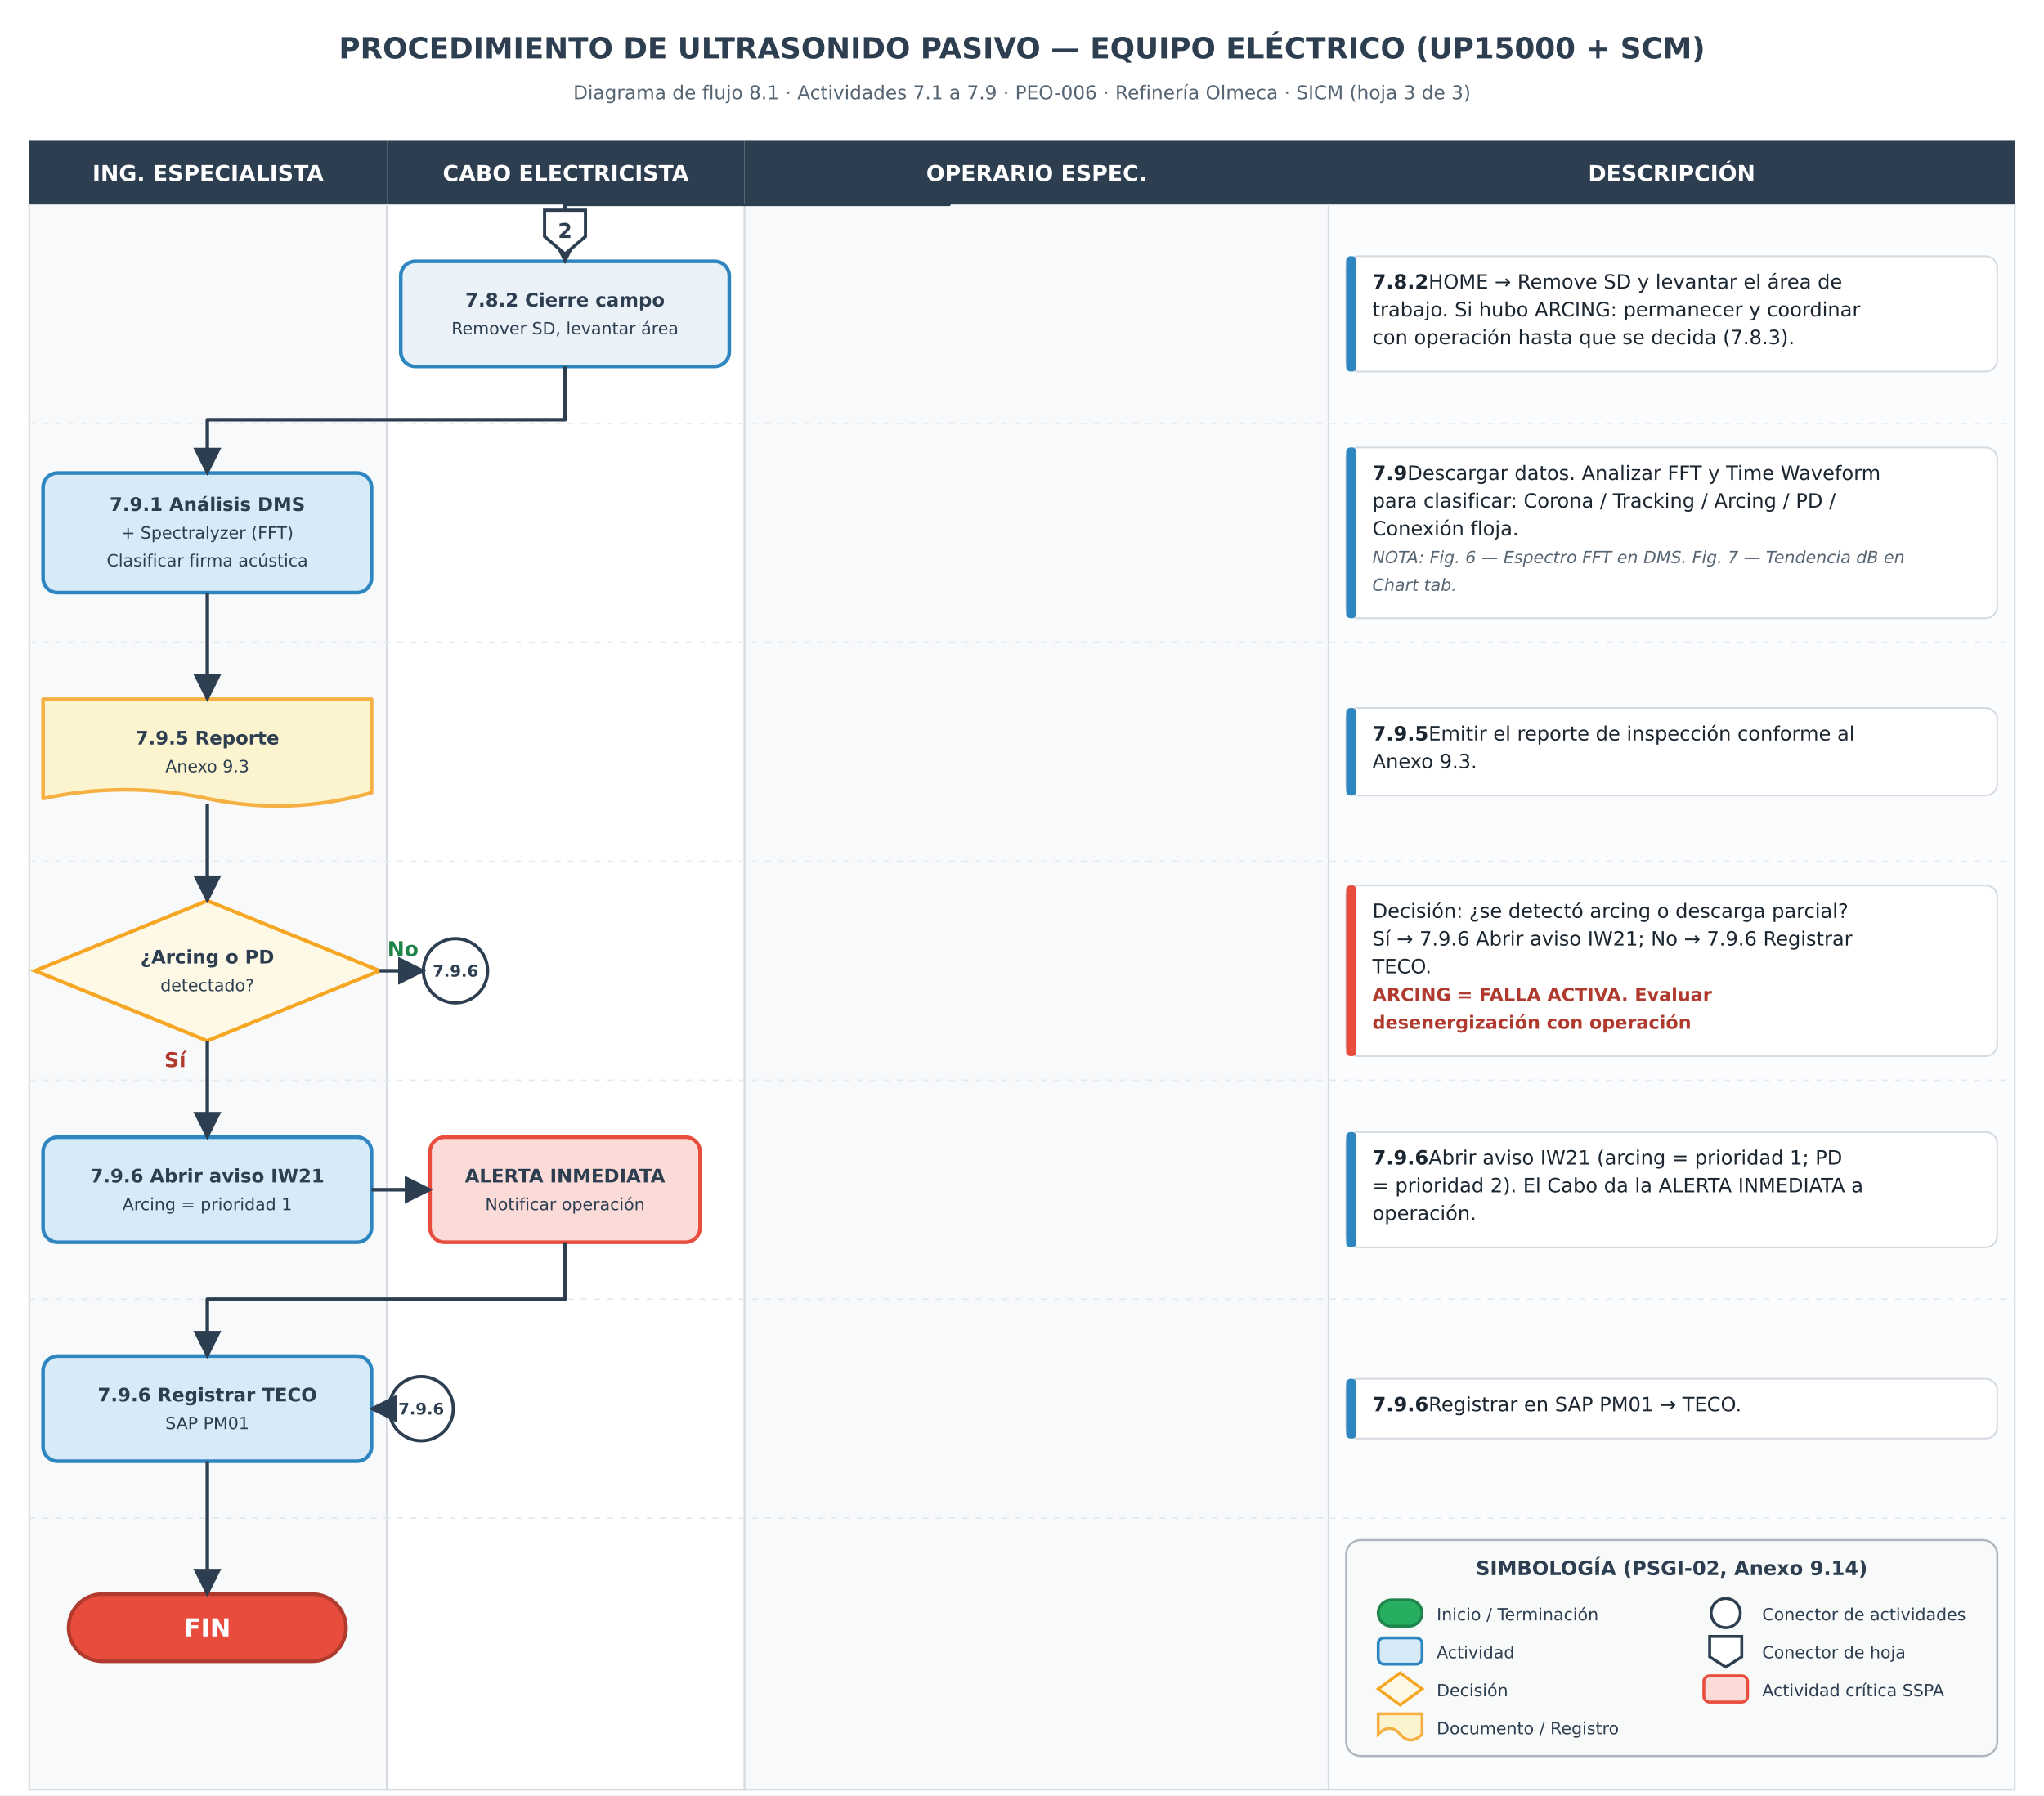
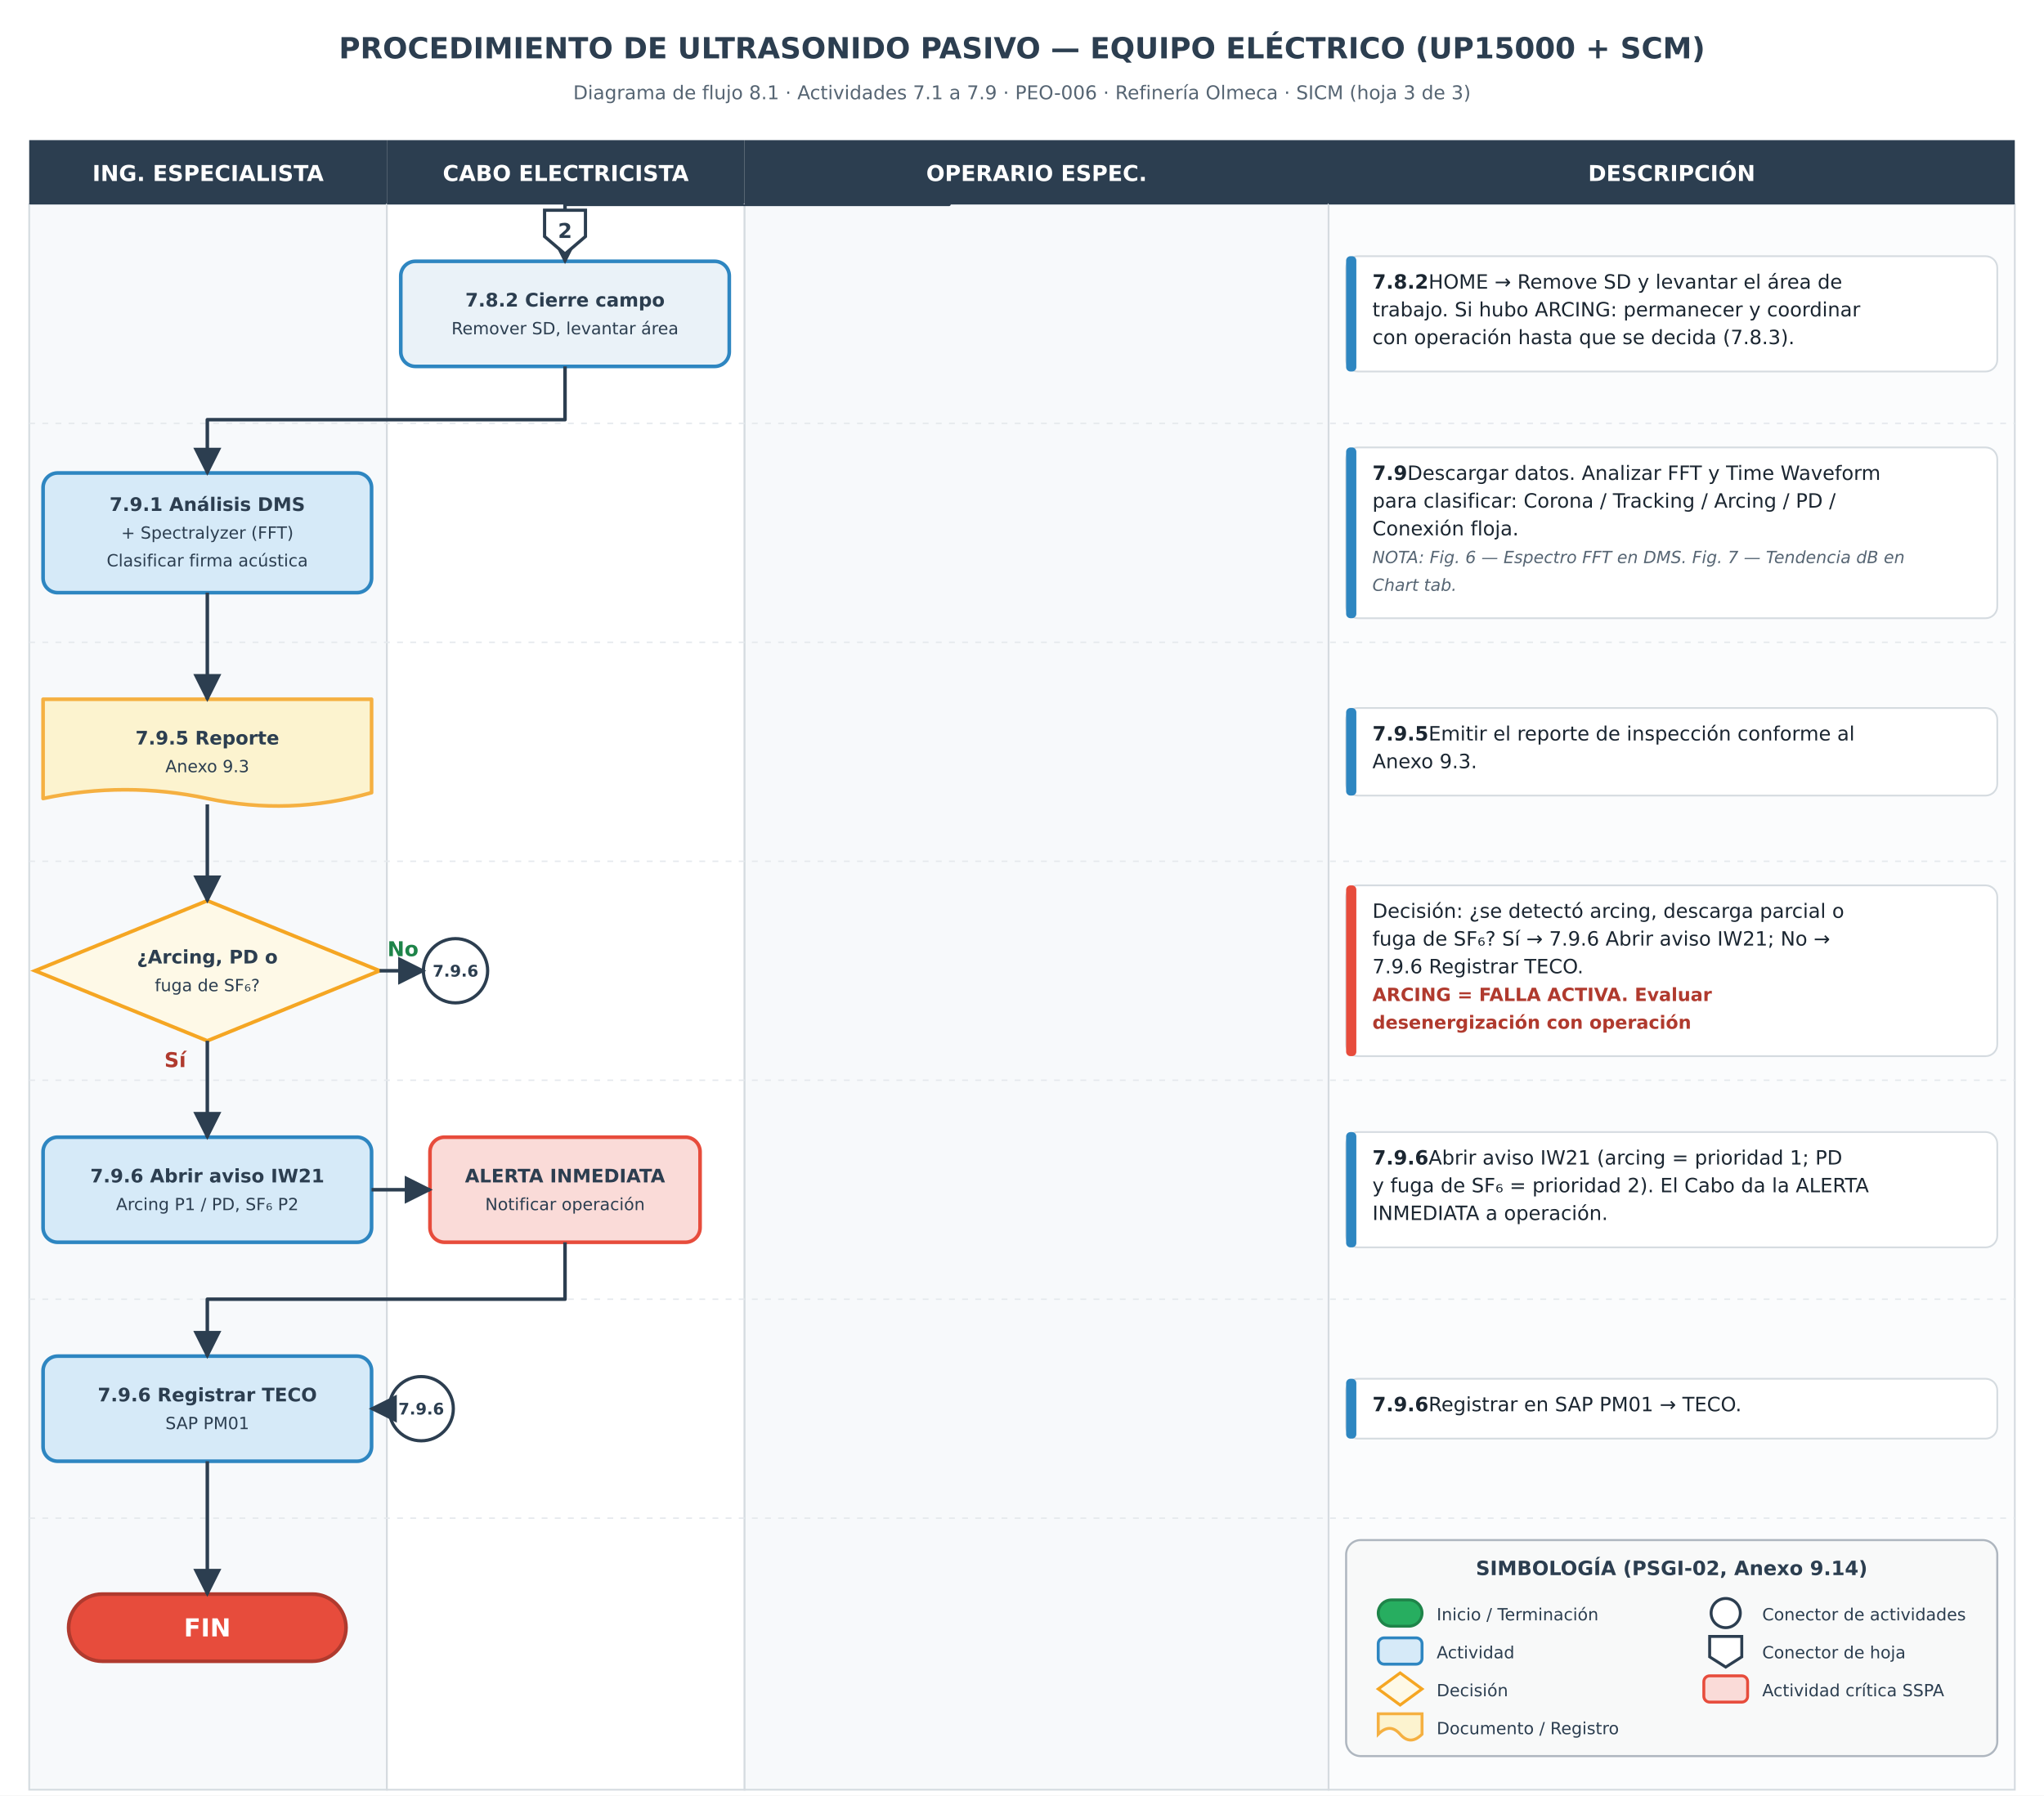
<svg xmlns="http://www.w3.org/2000/svg" width="1400" height="1230" viewBox="0 0 1400 1230" font-family="DejaVu Sans, Liberation Sans, Arial, sans-serif">
  <defs>
    <marker id="ah" viewBox="0 0 10 10" refX="9" refY="5" markerWidth="8" markerHeight="8" orient="auto-start-reverse">
      <path d="M0,0 L10,5 L0,10 z" fill="#2c3e50" />
    </marker>
    <clipPath id="cl">
      <rect x="0" y="140" width="1400" height="1050" />
    </clipPath>
  </defs>
  <rect width="1400" height="1230" fill="#ffffff" />
  <text x="700.0" y="40" font-size="20" font-weight="bold" fill="#2c3e50" text-anchor="middle">PROCEDIMIENTO DE ULTRASONIDO PASIVO — EQUIPO ELÉCTRICO (UP15000 + SCM)</text>
  <text x="700.0" y="68" font-size="13" fill="#566573" text-anchor="middle">Diagrama de flujo 8.1 · Actividades 7.1 a 7.9 · PEO-006 · Refinería Olmeca · SICM (hoja 3 de 3)</text>
  <rect x="20" y="140" width="245" height="1086" fill="#f7f9fb" stroke="#d5dbe0" stroke-width="1.2" />
  <rect x="20" y="96" width="245" height="44" fill="#2c3e50" />
  <text x="142.5" y="124" font-size="15" font-weight="bold" fill="#fff" text-anchor="middle">ING. ESPECIALISTA</text>
  <rect x="265" y="140" width="245" height="1086" fill="#ffffff" stroke="#d5dbe0" stroke-width="1.2" />
  <rect x="265" y="96" width="245" height="44" fill="#2c3e50" />
  <text x="387.5" y="124" font-size="15" font-weight="bold" fill="#fff" text-anchor="middle">CABO ELECTRICISTA</text>
  <rect x="510" y="140" width="400" height="1086" fill="#f7f9fb" stroke="#d5dbe0" stroke-width="1.2" />
  <rect x="510" y="96" width="400" height="44" fill="#2c3e50" />
  <text x="710.0" y="124" font-size="15" font-weight="bold" fill="#fff" text-anchor="middle">OPERARIO ESPEC.</text>
  <rect x="910" y="140" width="470" height="1086" fill="#fbfcfd" stroke="#d5dbe0" stroke-width="1.2" />
  <rect x="910" y="96" width="470" height="44" fill="#2c3e50" />
  <text x="1145.0" y="124" font-size="15" font-weight="bold" fill="#fff" text-anchor="middle">DESCRIPCIÓN</text>
  <line x1="20" y1="290" x2="1380" y2="290" stroke="#e5e9ed" stroke-width="1" stroke-dasharray="4 5" />
  <line x1="20" y1="440" x2="1380" y2="440" stroke="#e5e9ed" stroke-width="1" stroke-dasharray="4 5" />
  <line x1="20" y1="590" x2="1380" y2="590" stroke="#e5e9ed" stroke-width="1" stroke-dasharray="4 5" />
  <line x1="20" y1="740" x2="1380" y2="740" stroke="#e5e9ed" stroke-width="1" stroke-dasharray="4 5" />
  <line x1="20" y1="890" x2="1380" y2="890" stroke="#e5e9ed" stroke-width="1" stroke-dasharray="4 5" />
  <line x1="20" y1="1040" x2="1380" y2="1040" stroke="#e5e9ed" stroke-width="1" stroke-dasharray="4 5" />
  <g clip-path="url(#cl)">
    <g transform="translate(0,-1950)">
      <rect x="47.0" y="192.0" width="190" height="46" rx="23" fill="#27ae60" stroke="#1e8449" stroke-width="2.5" />
      <text x="142" y="221" font-size="17" font-weight="bold" fill="#fff" text-anchor="middle" font-style="normal">INICIO</text>
      <rect x="29.5" y="329.0" width="225" height="72" rx="10" fill="#d6eaf8" stroke="#2e86c1" stroke-width="2.5" />
      <text x="142" y="360" font-size="12.8" font-weight="bold" fill="#2c3e50" text-anchor="middle" font-style="normal">7.1 Emitir Orden SAP</text>
      <text x="142" y="379" font-size="11.5" font-weight="normal" fill="#2c3e50" text-anchor="middle" font-style="normal">PM01 + Ruta DMS</text>
      <rect x="29.5" y="479.0" width="225" height="72" rx="10" fill="#d6eaf8" stroke="#2e86c1" stroke-width="2.5" />
      <text x="142" y="510" font-size="12.8" font-weight="bold" fill="#2c3e50" text-anchor="middle" font-style="normal">7.2 Configurar UP15000</text>
      <text x="142" y="529" font-size="11.5" font-weight="normal" fill="#2c3e50" text-anchor="middle" font-style="normal">SCM + Electrical + 40kHz</text>
      <rect x="274.5" y="629.0" width="225" height="72" rx="10" fill="#fadbd8" stroke="#e74c3c" stroke-width="2.5" />
      <text x="387" y="660" font-size="12.8" font-weight="bold" fill="#2c3e50" text-anchor="middle" font-style="normal">7.3.1 PTP + AST</text>
      <text x="387" y="679" font-size="11.5" font-weight="normal" fill="#2c3e50" text-anchor="middle" font-style="normal">NFPA 70E / NOM-029</text>
      <rect x="274.5" y="779.0" width="225" height="72" rx="10" fill="#fadbd8" stroke="#e74c3c" stroke-width="2.5" />
      <text x="387" y="810" font-size="12.8" font-weight="bold" fill="#2c3e50" text-anchor="middle" font-style="normal">7.3.3 Verificar gabinetes</text>
      <text x="387" y="829" font-size="11.5" font-weight="normal" fill="#2c3e50" text-anchor="middle" font-style="normal">CERRADOS y energizados</text>
      <rect x="525.0" y="929.0" width="250" height="72" rx="10" fill="#eaf2f8" stroke="#2e86c1" stroke-width="2.5" />
      <text x="650" y="950" font-size="12.8" font-weight="bold" fill="#2c3e50" text-anchor="middle" font-style="normal">7.4 ESCANEO GROSS</text>
      <text x="650" y="969" font-size="11.5" font-weight="normal" fill="#2c3e50" text-anchor="middle" font-style="normal">Sensibilidad alta (S=70)</text>
      <text x="650" y="988" font-size="11.5" font-weight="normal" fill="#2c3e50" text-anchor="middle" font-style="normal">Barrido general del equipo</text>
      <polygon points="650,1067.0 768.0,1115 650,1163.0 532.0,1115" fill="#fef9e7" stroke="#f5a623" stroke-width="2.5" />
      <text x="650" y="1110" font-size="12.8" font-weight="bold" fill="#2c3e50" text-anchor="middle" font-style="normal">¿Señal</text>
      <text x="650" y="1129" font-size="11.5" font-weight="normal" fill="#2c3e50" text-anchor="middle" font-style="normal">detectada?</text>
      <rect x="525.0" y="1229.0" width="250" height="72" rx="10" fill="#fcf3cf" stroke="#f5b041" stroke-width="2.5" />
      <text x="650" y="1260" font-size="12.8" font-weight="bold" fill="#2c3e50" text-anchor="middle" font-style="normal">7.5 ESCANEO FINE</text>
      <text x="650" y="1279" font-size="11.5" font-weight="normal" fill="#2c3e50" text-anchor="middle" font-style="normal">Reducir S, localizar fuente</text>
      <rect x="784.0" y="1237.0" width="122" height="56" rx="10" fill="#e8f8f0" stroke="#27ae60" stroke-width="2.5" />
      <text x="845" y="1270" font-size="12.8" font-weight="bold" fill="#2c3e50" text-anchor="middle" font-style="normal">SAVE “Normal”</text>
      <rect x="525.0" y="1379.0" width="250" height="72" rx="10" fill="#fcf3cf" stroke="#f5b041" stroke-width="2.5" />
      <text x="650" y="1410" font-size="12.8" font-weight="bold" fill="#2c3e50" text-anchor="middle" font-style="normal">7.6 ESCUCHAR</text>
      <text x="650" y="1429" font-size="11.5" font-weight="normal" fill="#2c3e50" text-anchor="middle" font-style="normal">Identificar firma acústica</text>
      <rect x="525.0" y="1529.0" width="250" height="72" rx="10" fill="#fadbd8" stroke="#e74c3c" stroke-width="2.5" />
      <text x="650" y="1560" font-size="12.8" font-weight="bold" fill="#2c3e50" text-anchor="middle" font-style="normal">7.7.1 Grabar WAV + Foto</text>
      <text x="650" y="1579" font-size="11.5" font-weight="normal" fill="#2c3e50" text-anchor="middle" font-style="normal">FFT → Record → Save</text>
      <rect x="525.0" y="1679.0" width="250" height="72" rx="10" fill="#eaf2f8" stroke="#2e86c1" stroke-width="2.5" />
      <text x="650" y="1710" font-size="12.8" font-weight="bold" fill="#2c3e50" text-anchor="middle" font-style="normal">7.7.4 Registrar Temp IR</text>
      <text x="650" y="1729" font-size="11.5" font-weight="normal" fill="#2c3e50" text-anchor="middle" font-style="normal">+ datos complementarios</text>
      <polygon points="650,1817.0 768.0,1865 650,1913.0 532.0,1865" fill="#fef9e7" stroke="#f5a623" stroke-width="2.5" />
      <text x="650" y="1860" font-size="12.8" font-weight="bold" fill="#2c3e50" text-anchor="middle" font-style="normal">¿Más puntos</text>
      <text x="650" y="1879" font-size="11.5" font-weight="normal" fill="#2c3e50" text-anchor="middle" font-style="normal">en la ruta?</text>
      <rect x="525.0" y="1979.0" width="250" height="72" rx="10" fill="#eaf2f8" stroke="#2e86c1" stroke-width="2.5" />
      <text x="650" y="2010" font-size="12.8" font-weight="bold" fill="#2c3e50" text-anchor="middle" font-style="normal">7.8.1 Verificar registros</text>
      <text x="650" y="2029" font-size="11.5" font-weight="normal" fill="#2c3e50" text-anchor="middle" font-style="normal">Guardados en la ruta</text>
      <rect x="274.5" y="2129.0" width="225" height="72" rx="10" fill="#eaf2f8" stroke="#2e86c1" stroke-width="2.5" />
      <text x="387" y="2160" font-size="12.8" font-weight="bold" fill="#2c3e50" text-anchor="middle" font-style="normal">7.8.2 Cierre campo</text>
      <text x="387" y="2179" font-size="11.5" font-weight="normal" fill="#2c3e50" text-anchor="middle" font-style="normal">Remover SD, levantar área</text>
      <rect x="29.5" y="2274.0" width="225" height="82" rx="10" fill="#d6eaf8" stroke="#2e86c1" stroke-width="2.5" />
      <text x="142" y="2300" font-size="12.8" font-weight="bold" fill="#2c3e50" text-anchor="middle" font-style="normal">7.9.1 Análisis DMS</text>
      <text x="142" y="2319" font-size="11.5" font-weight="normal" fill="#2c3e50" text-anchor="middle" font-style="normal">+ Spectralyzer (FFT)</text>
      <text x="142" y="2338" font-size="11.5" font-weight="normal" fill="#2c3e50" text-anchor="middle" font-style="normal">Clasificar firma acústica</text>
      <path d="M29.5,2429.0 H254.5 V2493.0 Q198.25,2509.0 142,2497.0 T29.5,2497.0 Z" fill="#fcf3cf" stroke="#f5b041" stroke-width="2.5" stroke-linejoin="round" />
      <text x="142" y="2460" font-size="12.8" font-weight="bold" fill="#2c3e50" text-anchor="middle" font-style="normal">7.9.5 Reporte</text>
      <text x="142" y="2479" font-size="11.5" font-weight="normal" fill="#2c3e50" text-anchor="middle" font-style="normal">Anexo 9.3</text>
      <polygon points="142,2567.0 260.0,2615 142,2663.0 24.0,2615" fill="#fef9e7" stroke="#f5a623" stroke-width="2.5" />
-       <text x="142" y="2610" font-size="12.8" font-weight="bold" fill="#2c3e50" text-anchor="middle" font-style="normal">¿Arcing o PD</text>
-       <text x="142" y="2629" font-size="11.5" font-weight="normal" fill="#2c3e50" text-anchor="middle" font-style="normal">detectado?</text>
+       <text x="142" y="2610" font-size="12.8" font-weight="bold" fill="#2c3e50" text-anchor="middle" font-style="normal">¿Arcing, PD o</text>
+       <text x="142" y="2629" font-size="11.5" font-weight="normal" fill="#2c3e50" text-anchor="middle" font-style="normal">fuga de SF₆?</text>
      <rect x="29.5" y="2729.0" width="225" height="72" rx="10" fill="#d6eaf8" stroke="#2e86c1" stroke-width="2.5" />
      <text x="142" y="2760" font-size="12.8" font-weight="bold" fill="#2c3e50" text-anchor="middle" font-style="normal">7.9.6 Abrir aviso IW21</text>
-       <text x="142" y="2779" font-size="11.5" font-weight="normal" fill="#2c3e50" text-anchor="middle" font-style="normal">Arcing = prioridad 1</text>
+       <text x="142" y="2779" font-size="11.5" font-weight="normal" fill="#2c3e50" text-anchor="middle" font-style="normal">Arcing P1 / PD, SF₆ P2</text>
      <rect x="294.5" y="2729.0" width="185" height="72" rx="10" fill="#fadbd8" stroke="#e74c3c" stroke-width="2.5" />
      <text x="387" y="2760" font-size="12.8" font-weight="bold" fill="#2c3e50" text-anchor="middle" font-style="normal">ALERTA INMEDIATA</text>
      <text x="387" y="2779" font-size="11.5" font-weight="normal" fill="#2c3e50" text-anchor="middle" font-style="normal">Notificar operación</text>
      <rect x="29.5" y="2879.0" width="225" height="72" rx="10" fill="#d6eaf8" stroke="#2e86c1" stroke-width="2.5" />
      <text x="142" y="2910" font-size="12.8" font-weight="bold" fill="#2c3e50" text-anchor="middle" font-style="normal">7.9.6 Registrar TECO</text>
      <text x="142" y="2929" font-size="11.5" font-weight="normal" fill="#2c3e50" text-anchor="middle" font-style="normal">SAP PM01</text>
      <rect x="47.0" y="3042.0" width="190" height="46" rx="23" fill="#e74c3c" stroke="#b03a2e" stroke-width="2.5" />
      <text x="142" y="3071" font-size="17" font-weight="bold" fill="#fff" text-anchor="middle" font-style="normal">FIN</text>
      <circle cx="312.0" cy="2615" r="22" fill="#fff" stroke="#2c3e50" stroke-width="2.2" />
      <text x="312.0" y="2619" font-size="11" font-weight="bold" fill="#2c3e50" text-anchor="middle" font-style="normal">7.9.6</text>
      <circle cx="288.5" cy="2915" r="22" fill="#fff" stroke="#2c3e50" stroke-width="2.2" />
      <text x="288.5" y="2919" font-size="11" font-weight="bold" fill="#2c3e50" text-anchor="middle" font-style="normal">7.9.6</text>
      <path d="M142,238.0 V329.0" fill="none" stroke="#2c3e50" stroke-width="2.4" marker-end="url(#ah)" stroke-linejoin="round" />
      <path d="M142,401.0 V479.0" fill="none" stroke="#2c3e50" stroke-width="2.4" marker-end="url(#ah)" stroke-linejoin="round" />
      <path d="M142,551.0 V590.0 H387 V629.0" fill="none" stroke="#2c3e50" stroke-width="2.4" marker-end="url(#ah)" stroke-linejoin="round" />
      <path d="M387,701.0 V779.0" fill="none" stroke="#2c3e50" stroke-width="2.4" marker-end="url(#ah)" stroke-linejoin="round" />
      <path d="M387,851.0 V890.0 H650 V929.0" fill="none" stroke="#2c3e50" stroke-width="2.4" marker-end="url(#ah)" stroke-linejoin="round" />
      <path d="M650,1001.0 V1067.0" fill="none" stroke="#2c3e50" stroke-width="2.4" marker-end="url(#ah)" stroke-linejoin="round" />
      <path d="M650,1163.0 V1229.0" fill="none" stroke="#2c3e50" stroke-width="2.4" marker-end="url(#ah)" stroke-linejoin="round" />
      <text x="628" y="1185.0" font-size="14" font-weight="bold" fill="#b03a2e" text-anchor="middle" font-style="normal">Sí</text>
      <path d="M768.0,1115 H845 V1237.0" fill="none" stroke="#2c3e50" stroke-width="2.4" marker-end="url(#ah)" stroke-linejoin="round" />
      <text x="792.0" y="1105" font-size="14" font-weight="bold" fill="#1e8449" text-anchor="middle" font-style="normal">No</text>
      <path d="M650,1301.0 V1379.0" fill="none" stroke="#2c3e50" stroke-width="2.4" marker-end="url(#ah)" stroke-linejoin="round" />
      <path d="M650,1451.0 V1529.0" fill="none" stroke="#2c3e50" stroke-width="2.4" marker-end="url(#ah)" stroke-linejoin="round" />
      <path d="M650,1601.0 V1679.0" fill="none" stroke="#2c3e50" stroke-width="2.4" marker-end="url(#ah)" stroke-linejoin="round" />
      <path d="M650,1751.0 V1817.0" fill="none" stroke="#2c3e50" stroke-width="2.4" marker-end="url(#ah)" stroke-linejoin="round" />
      <path d="M845,1293.0 V1784.0 H650" fill="none" stroke="#2c3e50" stroke-width="2.4" stroke-linejoin="round" />
      <path d="M532.0,1865 H480 V965 H525.0" fill="none" stroke="#2c3e50" stroke-width="2.4" marker-end="url(#ah)" stroke-linejoin="round" />
      <text x="506.0" y="1855" font-size="14" font-weight="bold" fill="#b03a2e" text-anchor="middle" font-style="normal">Sí</text>
      <path d="M650,1913.0 V1979.0" fill="none" stroke="#2c3e50" stroke-width="2.4" marker-end="url(#ah)" stroke-linejoin="round" />
      <text x="674" y="1931.0" font-size="14" font-weight="bold" fill="#1e8449" text-anchor="middle" font-style="normal">No</text>
      <path d="M650,2051.0 V2090.0 H387 V2129.0" fill="none" stroke="#2c3e50" stroke-width="2.4" marker-end="url(#ah)" stroke-linejoin="round" />
      <path d="M387,2201.0 V2237.5 H142 V2274.0" fill="none" stroke="#2c3e50" stroke-width="2.4" marker-end="url(#ah)" stroke-linejoin="round" />
      <path d="M142,2356.0 V2429.0" fill="none" stroke="#2c3e50" stroke-width="2.4" marker-end="url(#ah)" stroke-linejoin="round" />
      <path d="M142,2501.0 V2567.0" fill="none" stroke="#2c3e50" stroke-width="2.4" marker-end="url(#ah)" stroke-linejoin="round" />
      <path d="M142,2663.0 V2729.0" fill="none" stroke="#2c3e50" stroke-width="2.4" marker-end="url(#ah)" stroke-linejoin="round" />
      <text x="120" y="2681.0" font-size="14" font-weight="bold" fill="#b03a2e" text-anchor="middle" font-style="normal">Sí</text>
      <path d="M254.5,2765 H294.5" fill="none" stroke="#2c3e50" stroke-width="2.4" marker-end="url(#ah)" stroke-linejoin="round" />
      <path d="M387,2801.0 V2840.0 H142 V2879.0" fill="none" stroke="#2c3e50" stroke-width="2.4" marker-end="url(#ah)" stroke-linejoin="round" />
      <path d="M260.0,2615 H290.0" fill="none" stroke="#2c3e50" stroke-width="2.4" marker-end="url(#ah)" stroke-linejoin="round" />
      <text x="276.0" y="2605" font-size="14" font-weight="bold" fill="#1e8449" text-anchor="middle" font-style="normal">No</text>
      <path d="M266.5,2915 H254.5" fill="none" stroke="#2c3e50" stroke-width="2.4" marker-end="url(#ah)" stroke-linejoin="round" />
      <path d="M142,2951.0 V3042.0" fill="none" stroke="#2c3e50" stroke-width="2.4" marker-end="url(#ah)" stroke-linejoin="round" />
      <rect x="922" y="325.5" width="446" height="79" rx="8" fill="#ffffff" stroke="#d5dbe0" stroke-width="1.2" />
      <rect x="922" y="325.5" width="7" height="79" rx="3" fill="#2e86c1" />
      <text x="940" y="347.75" font-size="13.5" fill="#1b2631">
        <tspan font-weight="bold">7.1  </tspan>Emitir orden SAP PM01. Crear o verificar la</text>
      <text x="940" y="366.75" font-size="13.5" font-weight="normal" fill="#1b2631" text-anchor="start" font-style="normal">ruta Electrical en Ultratrend DMS y cargarla a la</text>
      <text x="940" y="385.75" font-size="13.5" font-weight="normal" fill="#1b2631" text-anchor="start" font-style="normal">SD card.</text>
      <rect x="922" y="475.5" width="446" height="79" rx="8" fill="#ffffff" stroke="#d5dbe0" stroke-width="1.2" />
      <rect x="922" y="475.5" width="7" height="79" rx="3" fill="#2e86c1" />
      <text x="940" y="497.75" font-size="13.5" fill="#1b2631">
        <tspan font-weight="bold">7.2  </tspan>SD card → Encender → Setup:</text>
      <text x="940" y="516.75" font-size="13.5" font-weight="normal" fill="#1b2631" text-anchor="start" font-style="normal">Application=Electrical, SCM, 40 kHz, S=70.</text>
      <text x="940" y="535.75" font-size="11.5" font-weight="normal" fill="#566573" text-anchor="start" font-style="italic">NOTA: Fig. 2 — Seleccionar “Electrical” en menú Applications</text>
      <rect x="922" y="606.5" width="446" height="117" rx="8" fill="#ffffff" stroke="#d5dbe0" stroke-width="1.2" />
      <rect x="922" y="606.5" width="7" height="117" rx="3" fill="#e74c3c" />
      <text x="940" y="628.75" font-size="13.5" fill="#1b2631">
        <tspan font-weight="bold">7.3.1  </tspan>Elaborar PTP y AST (100% de firmas).</text>
      <text x="940" y="647.75" font-size="13.5" font-weight="normal" fill="#1b2631" text-anchor="start" font-style="normal">Verificar etiqueta de arco (IEEE 1584), PPE</text>
      <text x="940" y="666.75" font-size="13.5" font-weight="normal" fill="#1b2631" text-anchor="start" font-style="normal">Category y distancias de aproximación.</text>
      <text x="940" y="685.75" font-size="12.5" font-weight="bold" fill="#b03a2e" text-anchor="start" font-style="normal">ACTIVIDAD CRÍTICA — Distancias NFPA 70E</text>
      <text x="940" y="704.75" font-size="12.5" font-weight="bold" fill="#b03a2e" text-anchor="start" font-style="normal">Table 130.4(E)(a)</text>
      <rect x="922" y="756.5" width="446" height="117" rx="8" fill="#ffffff" stroke="#d5dbe0" stroke-width="1.2" />
      <rect x="922" y="756.5" width="7" height="117" rx="3" fill="#e74c3c" />
      <text x="940" y="778.75" font-size="13.5" fill="#1b2631">
        <tspan font-weight="bold">7.3.3  </tspan>Verificar que TODOS los gabinetes estén</text>
      <text x="940" y="797.75" font-size="13.5" font-weight="normal" fill="#1b2631" text-anchor="start" font-style="normal">CERRADOS y asegurados. Colocar EPP y conectar</text>
      <text x="940" y="816.75" font-size="13.5" font-weight="normal" fill="#1b2631" text-anchor="start" font-style="normal">audífonos.</text>
      <text x="940" y="835.75" font-size="12.5" font-weight="bold" fill="#b03a2e" text-anchor="start" font-style="normal">NUNCA insertar el UP15000 en aberturas de</text>
      <text x="940" y="854.75" font-size="12.5" font-weight="bold" fill="#b03a2e" text-anchor="start" font-style="normal">equipo eléctrico</text>
      <rect x="922" y="916.0" width="446" height="98" rx="8" fill="#ffffff" stroke="#d5dbe0" stroke-width="1.2" />
      <rect x="922" y="916.0" width="7" height="98" rx="3" fill="#2e86c1" />
      <text x="940" y="938.25" font-size="13.5" fill="#1b2631">
        <tspan font-weight="bold">7.4  </tspan>Técnica Gross-to-Fine: escanear en todas</text>
      <text x="940" y="957.25" font-size="13.5" font-weight="normal" fill="#1b2631" text-anchor="start" font-style="normal">direcciones a distancia segura.</text>
      <text x="940" y="976.25" font-size="11.5" font-weight="normal" fill="#566573" text-anchor="start" font-style="italic">NOTA: Fig. 3 — Ajustar S=70, codos pegados al cuerpo,</text>
      <text x="940" y="995.25" font-size="11.5" font-weight="normal" fill="#566573" text-anchor="start" font-style="italic">distancia segura</text>
      <rect x="922" y="1066.0" width="446" height="98" rx="8" fill="#ffffff" stroke="#d5dbe0" stroke-width="1.2" />
      <rect x="922" y="1066.0" width="7" height="98" rx="3" fill="#2e86c1" />
      <text x="940" y="1088.25" font-size="13.5" font-weight="normal" fill="#1b2631" text-anchor="start" font-style="normal">Decisión: ¿hay emisión acústica anormal? Sí → 7.5</text>
      <text x="940" y="1107.25" font-size="13.5" font-weight="normal" fill="#1b2631" text-anchor="start" font-style="normal">Escaneo Fine.</text>
      <text x="940" y="1126.25" font-size="12.5" font-weight="normal" fill="#1e8449" text-anchor="start" font-style="normal">No → guardar “Normal” y pasar a la decisión de más</text>
      <text x="940" y="1145.25" font-size="12.5" font-weight="normal" fill="#1e8449" text-anchor="start" font-style="normal">puntos.</text>
      <rect x="922" y="1206.5" width="446" height="117" rx="8" fill="#ffffff" stroke="#d5dbe0" stroke-width="1.2" />
      <rect x="922" y="1206.5" width="7" height="117" rx="3" fill="#2e86c1" />
      <text x="940" y="1228.75" font-size="13.5" fill="#1b2631">
        <tspan font-weight="bold">7.5  </tspan>Reducir sensibilidad progresivamente. Usar</text>
      <text x="940" y="1247.75" font-size="13.5" font-weight="normal" fill="#1b2631" text-anchor="start" font-style="normal">rubber focusing probe. Aislar la fuente exacta del</text>
      <text x="940" y="1266.75" font-size="13.5" font-weight="normal" fill="#1b2631" text-anchor="start" font-style="normal">sonido. Mantener distancia segura.</text>
      <text x="940" y="1285.75" font-size="12.5" font-weight="normal" fill="#1e8449" text-anchor="start" font-style="normal">Rama No: SAVE “Normal” (sin hallazgo) y continuar en</text>
      <text x="940" y="1304.75" font-size="12.5" font-weight="normal" fill="#1e8449" text-anchor="start" font-style="normal">la decisión de más puntos.</text>
-       <rect x="922" y="1356.5" width="446" height="117" rx="8" fill="#ffffff" stroke="#d5dbe0" stroke-width="1.2" />
-       <rect x="922" y="1356.5" width="7" height="117" rx="3" fill="#e74c3c" />
-       <text x="940" y="1378.75" font-size="13.5" fill="#1b2631">
+       <rect x="922" y="1337.5" width="446" height="155" rx="8" fill="#ffffff" stroke="#d5dbe0" stroke-width="1.2" />
+       <rect x="922" y="1337.5" width="7" height="155" rx="3" fill="#e74c3c" />
+       <text x="940" y="1359.75" font-size="13.5" fill="#1b2631">
        <tspan font-weight="bold">7.6  </tspan>Corona = zumbido estable | Tracking =</text>
-       <text x="940" y="1397.75" font-size="13.5" font-weight="normal" fill="#1b2631" text-anchor="start" font-style="normal">crepitar | Arcing = estallidos | PD = pulsos</text>
-       <text x="940" y="1416.75" font-size="13.5" font-weight="normal" fill="#1b2631" text-anchor="start" font-style="normal">rítmicos | Conexión floja = zumbido a 120 Hz.</text>
-       <text x="940" y="1435.75" font-size="12.5" font-weight="bold" fill="#b03a2e" text-anchor="start" font-style="normal">ARCING: reportarlo de inmediato a operación;</text>
-       <text x="940" y="1454.75" font-size="12.5" font-weight="bold" fill="#b03a2e" text-anchor="start" font-style="normal">NO abrir el gabinete</text>
+       <text x="940" y="1378.75" font-size="13.5" font-weight="normal" fill="#1b2631" text-anchor="start" font-style="normal">crepitar | Arcing = estallidos | PD = pulsos</text>
+       <text x="940" y="1397.75" font-size="13.5" font-weight="normal" fill="#1b2631" text-anchor="start" font-style="normal">rítmicos | Conexión floja = zumbido a 120 Hz |</text>
+       <text x="940" y="1416.75" font-size="13.5" font-weight="normal" fill="#1b2631" text-anchor="start" font-style="normal">Fuga de SF₆ = siseo continuo localizado (confirmar</text>
+       <text x="940" y="1435.75" font-size="13.5" font-weight="normal" fill="#1b2631" text-anchor="start" font-style="normal">con detector, 7.6.2 a 7.6.4).</text>
+       <text x="940" y="1454.75" font-size="12.5" font-weight="bold" fill="#b03a2e" text-anchor="start" font-style="normal">ARCING: reportarlo de inmediato a operación;</text>
+       <text x="940" y="1473.75" font-size="12.5" font-weight="bold" fill="#b03a2e" text-anchor="start" font-style="normal">NO abrir el gabinete</text>
      <rect x="922" y="1516.0" width="446" height="98" rx="8" fill="#ffffff" stroke="#d5dbe0" stroke-width="1.2" />
      <rect x="922" y="1516.0" width="7" height="98" rx="3" fill="#2e86c1" />
      <text x="940" y="1538.25" font-size="13.5" fill="#1b2631">
        <tspan font-weight="bold">7.7  </tspan>Tocar FFT → Record → Confirmar WAV. Tomar</text>
      <text x="940" y="1557.25" font-size="13.5" font-weight="normal" fill="#1b2631" text-anchor="start" font-style="normal">foto con cámara integrada.</text>
      <text x="940" y="1576.25" font-size="11.5" font-weight="normal" fill="#566573" text-anchor="start" font-style="italic">NOTA: Fig. 4 — Grabar WAV desde pantalla FFT del analizador</text>
      <text x="940" y="1595.25" font-size="11.5" font-weight="normal" fill="#566573" text-anchor="start" font-style="italic">espectral</text>
      <rect x="922" y="1675.5" width="446" height="79" rx="8" fill="#ffffff" stroke="#d5dbe0" stroke-width="1.2" />
      <rect x="922" y="1675.5" width="7" height="79" rx="3" fill="#2e86c1" />
      <text x="940" y="1697.75" font-size="13.5" fill="#1b2631">
        <tspan font-weight="bold">7.7.4  </tspan>Registrar temperatura IR del punto</text>
      <text x="940" y="1716.75" font-size="13.5" font-weight="normal" fill="#1b2631" text-anchor="start" font-style="normal">(emisividad según superficie) y datos</text>
      <text x="940" y="1735.75" font-size="13.5" font-weight="normal" fill="#1b2631" text-anchor="start" font-style="normal">complementarios.</text>
      <rect x="922" y="1816.0" width="446" height="98" rx="8" fill="#ffffff" stroke="#d5dbe0" stroke-width="1.2" />
      <rect x="922" y="1816.0" width="7" height="98" rx="3" fill="#2e86c1" />
      <text x="940" y="1838.25" font-size="13.5" font-weight="normal" fill="#1b2631" text-anchor="start" font-style="normal">Decisión: ¿quedan puntos de la ruta por</text>
      <text x="940" y="1857.25" font-size="13.5" font-weight="normal" fill="#1b2631" text-anchor="start" font-style="normal">inspeccionar? Sí → regresar a 7.4 con el siguiente</text>
      <text x="940" y="1876.25" font-size="13.5" font-weight="normal" fill="#1b2631" text-anchor="start" font-style="normal">punto.</text>
      <text x="940" y="1895.25" font-size="12.5" font-weight="normal" fill="#1e8449" text-anchor="start" font-style="normal">No → 7.8.1 Verificar registros guardados.</text>
      <rect x="922" y="1985.0" width="446" height="60" rx="8" fill="#ffffff" stroke="#d5dbe0" stroke-width="1.2" />
      <rect x="922" y="1985.0" width="7" height="60" rx="3" fill="#2e86c1" />
      <text x="940" y="2007.25" font-size="13.5" fill="#1b2631">
        <tspan font-weight="bold">7.8.1  </tspan>Verificar los registros guardados al</text>
      <text x="940" y="2026.25" font-size="13.5" font-weight="normal" fill="#1b2631" text-anchor="start" font-style="normal">concluir todos los puntos de la ruta.</text>
      <rect x="922" y="2125.5" width="446" height="79" rx="8" fill="#ffffff" stroke="#d5dbe0" stroke-width="1.2" />
      <rect x="922" y="2125.5" width="7" height="79" rx="3" fill="#2e86c1" />
      <text x="940" y="2147.75" font-size="13.5" fill="#1b2631">
        <tspan font-weight="bold">7.8.2  </tspan>HOME → Remove SD y levantar el área de</text>
      <text x="940" y="2166.75" font-size="13.5" font-weight="normal" fill="#1b2631" text-anchor="start" font-style="normal">trabajo. Si hubo ARCING: permanecer y coordinar</text>
      <text x="940" y="2185.75" font-size="13.5" font-weight="normal" fill="#1b2631" text-anchor="start" font-style="normal">con operación hasta que se decida (7.8.3).</text>
      <rect x="922" y="2256.5" width="446" height="117" rx="8" fill="#ffffff" stroke="#d5dbe0" stroke-width="1.2" />
      <rect x="922" y="2256.5" width="7" height="117" rx="3" fill="#2e86c1" />
      <text x="940" y="2278.75" font-size="13.5" fill="#1b2631">
        <tspan font-weight="bold">7.9  </tspan>Descargar datos. Analizar FFT y Time Waveform</text>
      <text x="940" y="2297.75" font-size="13.5" font-weight="normal" fill="#1b2631" text-anchor="start" font-style="normal">para clasificar: Corona / Tracking / Arcing / PD /</text>
      <text x="940" y="2316.75" font-size="13.5" font-weight="normal" fill="#1b2631" text-anchor="start" font-style="normal">Conexión floja.</text>
      <text x="940" y="2335.75" font-size="11.5" font-weight="normal" fill="#566573" text-anchor="start" font-style="italic">NOTA: Fig. 6 — Espectro FFT en DMS. Fig. 7 — Tendencia dB en</text>
      <text x="940" y="2354.75" font-size="11.5" font-weight="normal" fill="#566573" text-anchor="start" font-style="italic">Chart tab.</text>
      <rect x="922" y="2435.0" width="446" height="60" rx="8" fill="#ffffff" stroke="#d5dbe0" stroke-width="1.2" />
      <rect x="922" y="2435.0" width="7" height="60" rx="3" fill="#2e86c1" />
      <text x="940" y="2457.25" font-size="13.5" fill="#1b2631">
        <tspan font-weight="bold">7.9.5  </tspan>Emitir el reporte de inspección conforme al</text>
      <text x="940" y="2476.25" font-size="13.5" font-weight="normal" fill="#1b2631" text-anchor="start" font-style="normal">Anexo 9.3.</text>
      <rect x="922" y="2556.5" width="446" height="117" rx="8" fill="#ffffff" stroke="#d5dbe0" stroke-width="1.2" />
      <rect x="922" y="2556.5" width="7" height="117" rx="3" fill="#e74c3c" />
-       <text x="940" y="2578.75" font-size="13.5" font-weight="normal" fill="#1b2631" text-anchor="start" font-style="normal">Decisión: ¿se detectó arcing o descarga parcial?</text>
-       <text x="940" y="2597.75" font-size="13.5" font-weight="normal" fill="#1b2631" text-anchor="start" font-style="normal">Sí → 7.9.6 Abrir aviso IW21; No → 7.9.6 Registrar</text>
-       <text x="940" y="2616.75" font-size="13.5" font-weight="normal" fill="#1b2631" text-anchor="start" font-style="normal">TECO.</text>
+       <text x="940" y="2578.75" font-size="13.5" font-weight="normal" fill="#1b2631" text-anchor="start" font-style="normal">Decisión: ¿se detectó arcing, descarga parcial o</text>
+       <text x="940" y="2597.75" font-size="13.5" font-weight="normal" fill="#1b2631" text-anchor="start" font-style="normal">fuga de SF₆? Sí → 7.9.6 Abrir aviso IW21; No →</text>
+       <text x="940" y="2616.75" font-size="13.5" font-weight="normal" fill="#1b2631" text-anchor="start" font-style="normal">7.9.6 Registrar TECO.</text>
      <text x="940" y="2635.75" font-size="12.5" font-weight="bold" fill="#b03a2e" text-anchor="start" font-style="normal">ARCING = FALLA ACTIVA. Evaluar</text>
      <text x="940" y="2654.75" font-size="12.5" font-weight="bold" fill="#b03a2e" text-anchor="start" font-style="normal">desenergización con operación</text>
      <rect x="922" y="2725.5" width="446" height="79" rx="8" fill="#ffffff" stroke="#d5dbe0" stroke-width="1.2" />
      <rect x="922" y="2725.5" width="7" height="79" rx="3" fill="#2e86c1" />
      <text x="940" y="2747.75" font-size="13.5" fill="#1b2631">
        <tspan font-weight="bold">7.9.6  </tspan>Abrir aviso IW21 (arcing = prioridad 1; PD</text>
-       <text x="940" y="2766.75" font-size="13.5" font-weight="normal" fill="#1b2631" text-anchor="start" font-style="normal">= prioridad 2). El Cabo da la ALERTA INMEDIATA a</text>
-       <text x="940" y="2785.75" font-size="13.5" font-weight="normal" fill="#1b2631" text-anchor="start" font-style="normal">operación.</text>
+       <text x="940" y="2766.75" font-size="13.5" font-weight="normal" fill="#1b2631" text-anchor="start" font-style="normal">y fuga de SF₆ = prioridad 2). El Cabo da la ALERTA</text>
+       <text x="940" y="2785.75" font-size="13.5" font-weight="normal" fill="#1b2631" text-anchor="start" font-style="normal">INMEDIATA a operación.</text>
      <rect x="922" y="2894.5" width="446" height="41" rx="8" fill="#ffffff" stroke="#d5dbe0" stroke-width="1.2" />
      <rect x="922" y="2894.5" width="7" height="41" rx="3" fill="#2e86c1" />
      <text x="940" y="2916.75" font-size="13.5" fill="#1b2631">
        <tspan font-weight="bold">7.9.6  </tspan>Registrar en SAP PM01 → TECO.</text>
    </g>
  </g>
  <path d="M373,144 H401 V162 L387,174 L373,162 Z" fill="#fff" stroke="#2c3e50" stroke-width="2.2" />
  <text x="387" y="163" font-size="14" font-weight="bold" fill="#2c3e50" text-anchor="middle">2</text>
  <rect x="922" y="1055" width="446" height="148" rx="10" fill="#f8f9f9" stroke="#aeb6bf" stroke-width="1.4" />
  <text x="1145.0" y="1079" font-size="13.5" font-weight="bold" fill="#2c3e50" text-anchor="middle">SIMBOLOGÍA (PSGI-02, Anexo 9.14)</text>
  <rect x="944.0" y="1096" width="30" height="18" rx="9" fill="#27ae60" stroke="#1e8449" stroke-width="2" />
  <text x="984.0" y="1110" font-size="11.5" fill="#2c3e50">Inicio / Terminación</text>
  <rect x="944.0" y="1122" width="30" height="18" rx="4" fill="#d6eaf8" stroke="#2e86c1" stroke-width="2" />
  <text x="984.0" y="1136" font-size="11.5" fill="#2c3e50">Actividad</text>
  <polygon points="959.0,1146 974.0,1157 959.0,1168 944.0,1157" fill="#fef9e7" stroke="#f5a623" stroke-width="2" />
  <text x="984.0" y="1162" font-size="11.5" fill="#2c3e50">Decisión</text>
  <path d="M944.0,1174 H974.0 V1188 Q966.0,1196 959.0,1188 T944.0,1188 Z" fill="#fcf3cf" stroke="#f5b041" stroke-width="2" />
  <text x="984.0" y="1188" font-size="11.5" fill="#2c3e50">Documento / Registro</text>
  <circle cx="1182.0" cy="1105" r="10" fill="#fff" stroke="#2c3e50" stroke-width="2" />
  <text x="1207.0" y="1110" font-size="11.5" fill="#2c3e50">Conector de actividades</text>
  <path d="M1171.0,1121 H1193.0 V1135 L1182.0,1142 L1171.0,1135 Z" fill="#fff" stroke="#2c3e50" stroke-width="2" />
  <text x="1207.0" y="1136" font-size="11.5" fill="#2c3e50">Conector de hoja</text>
  <rect x="1167.0" y="1148" width="30" height="18" rx="4" fill="#fadbd8" stroke="#e74c3c" stroke-width="2" />
  <text x="1207.0" y="1162" font-size="11.5" fill="#2c3e50">Actividad crítica SSPA</text>
</svg>
